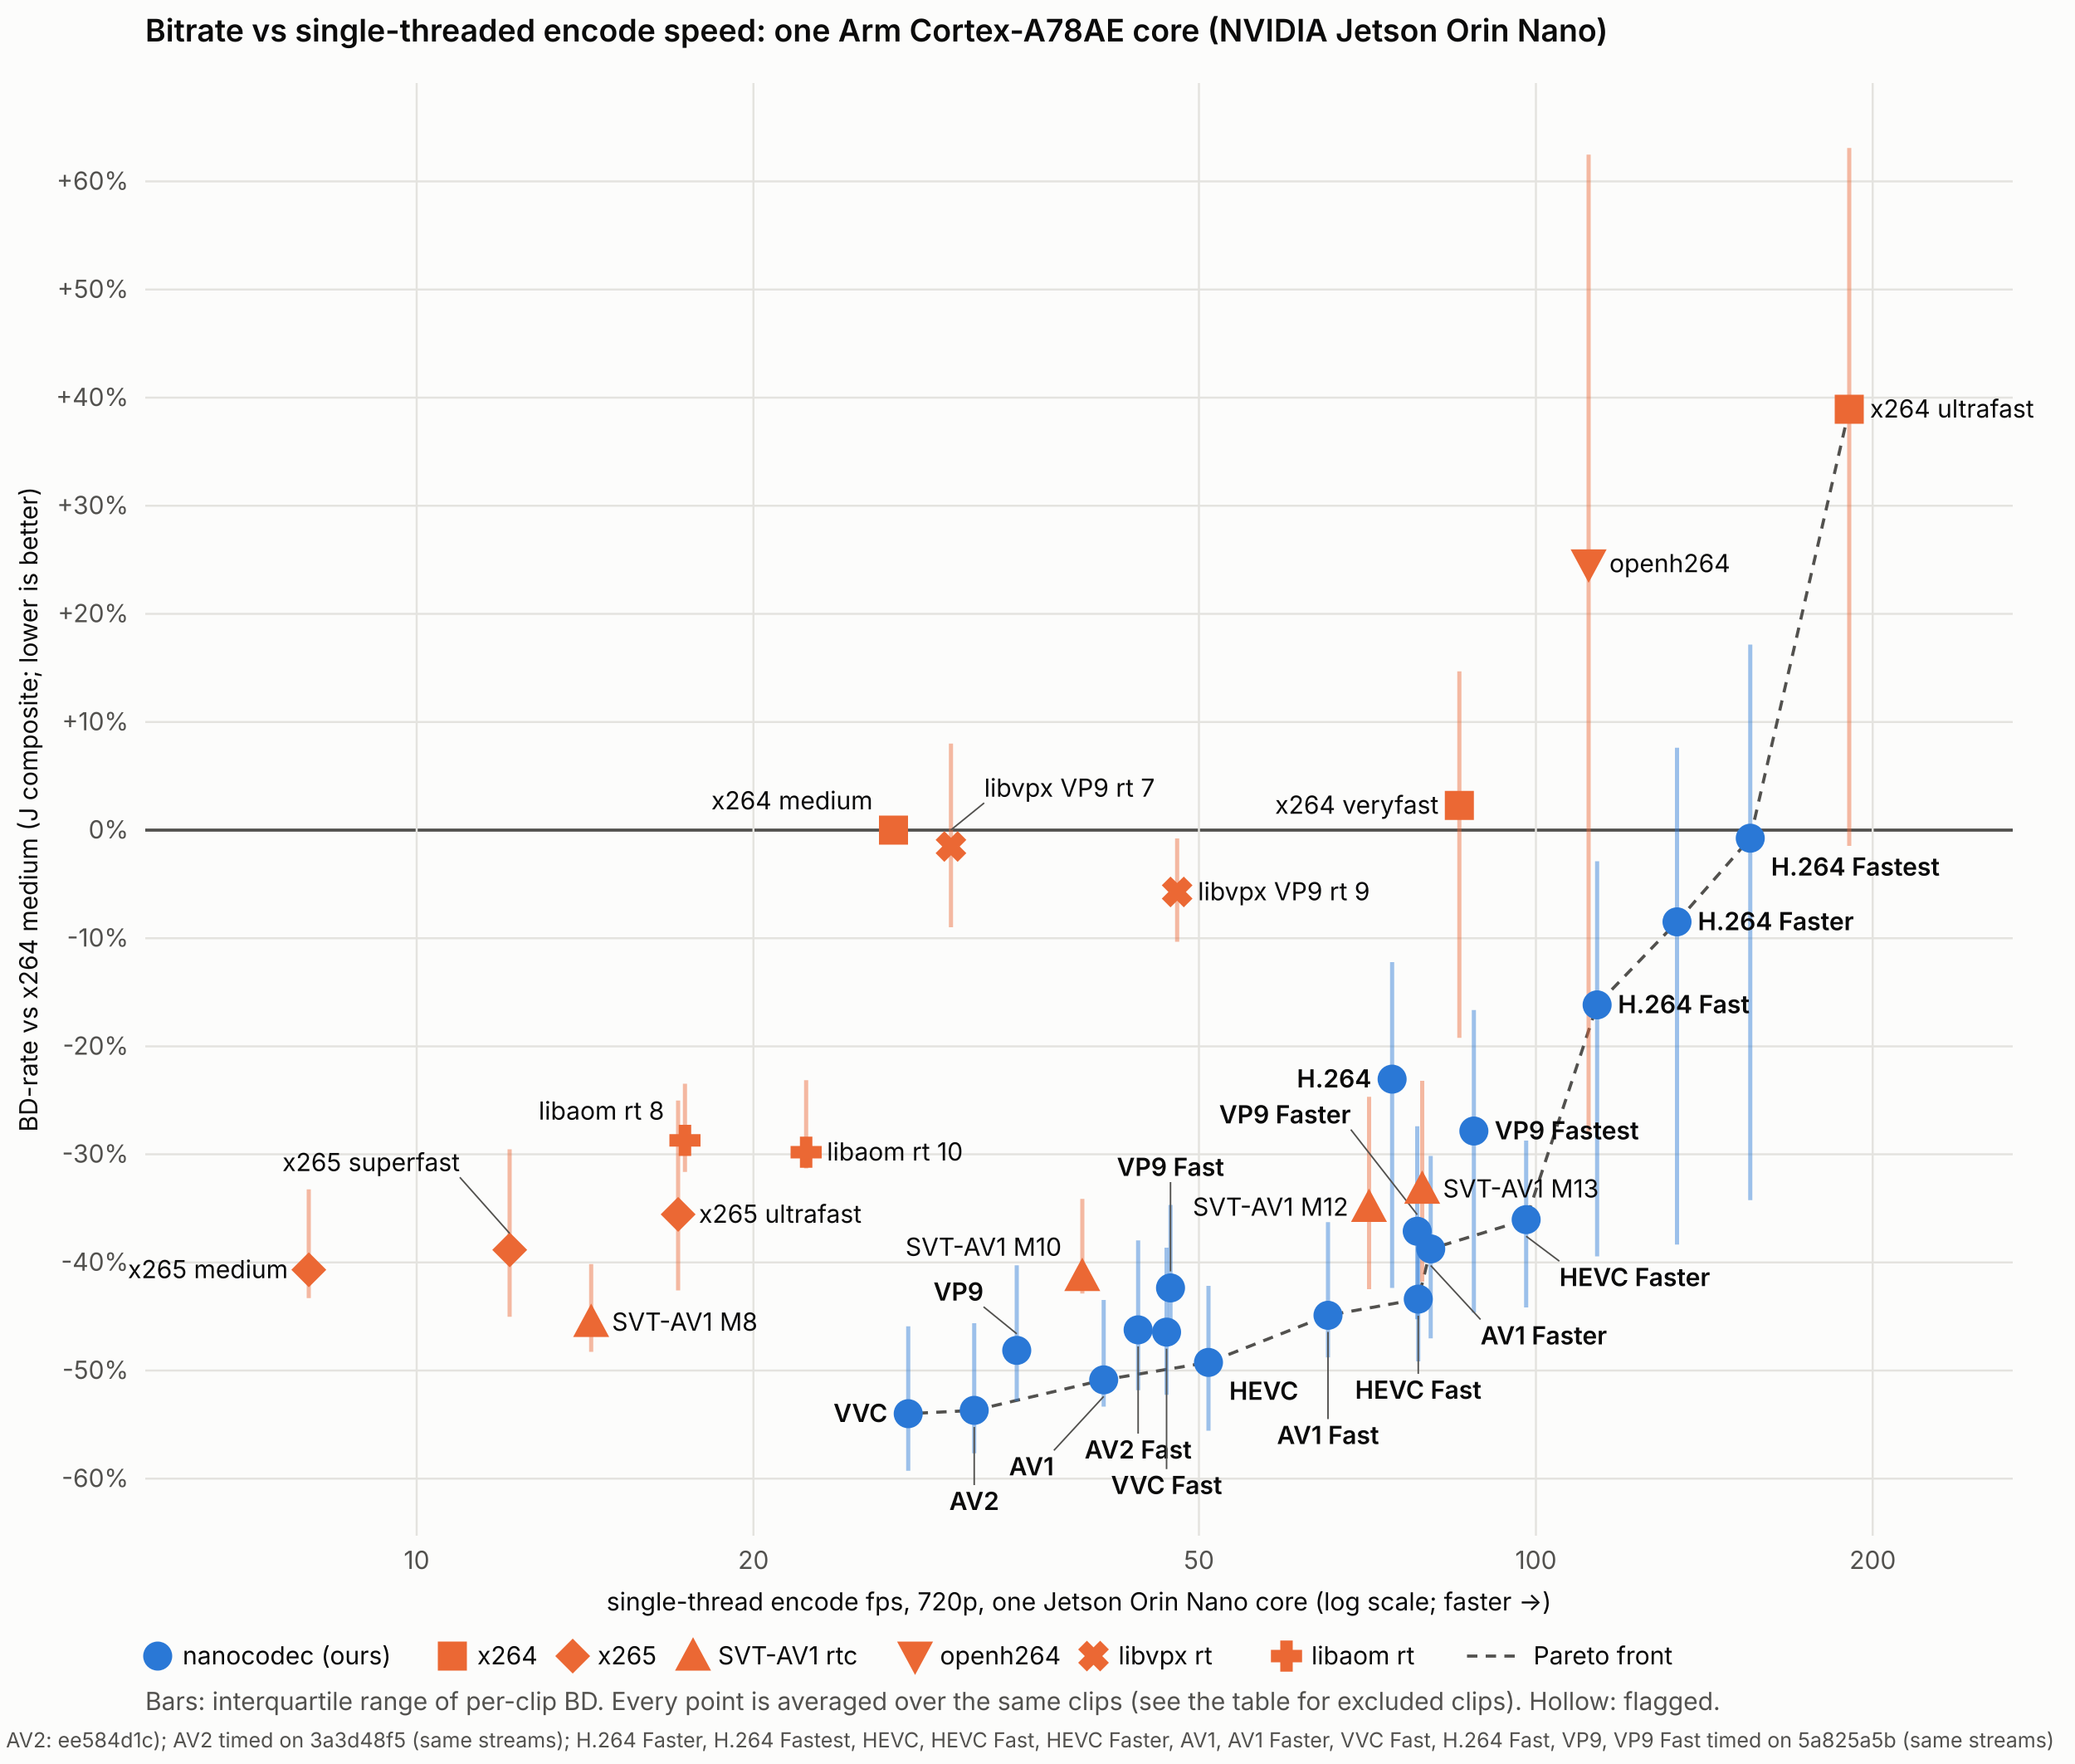
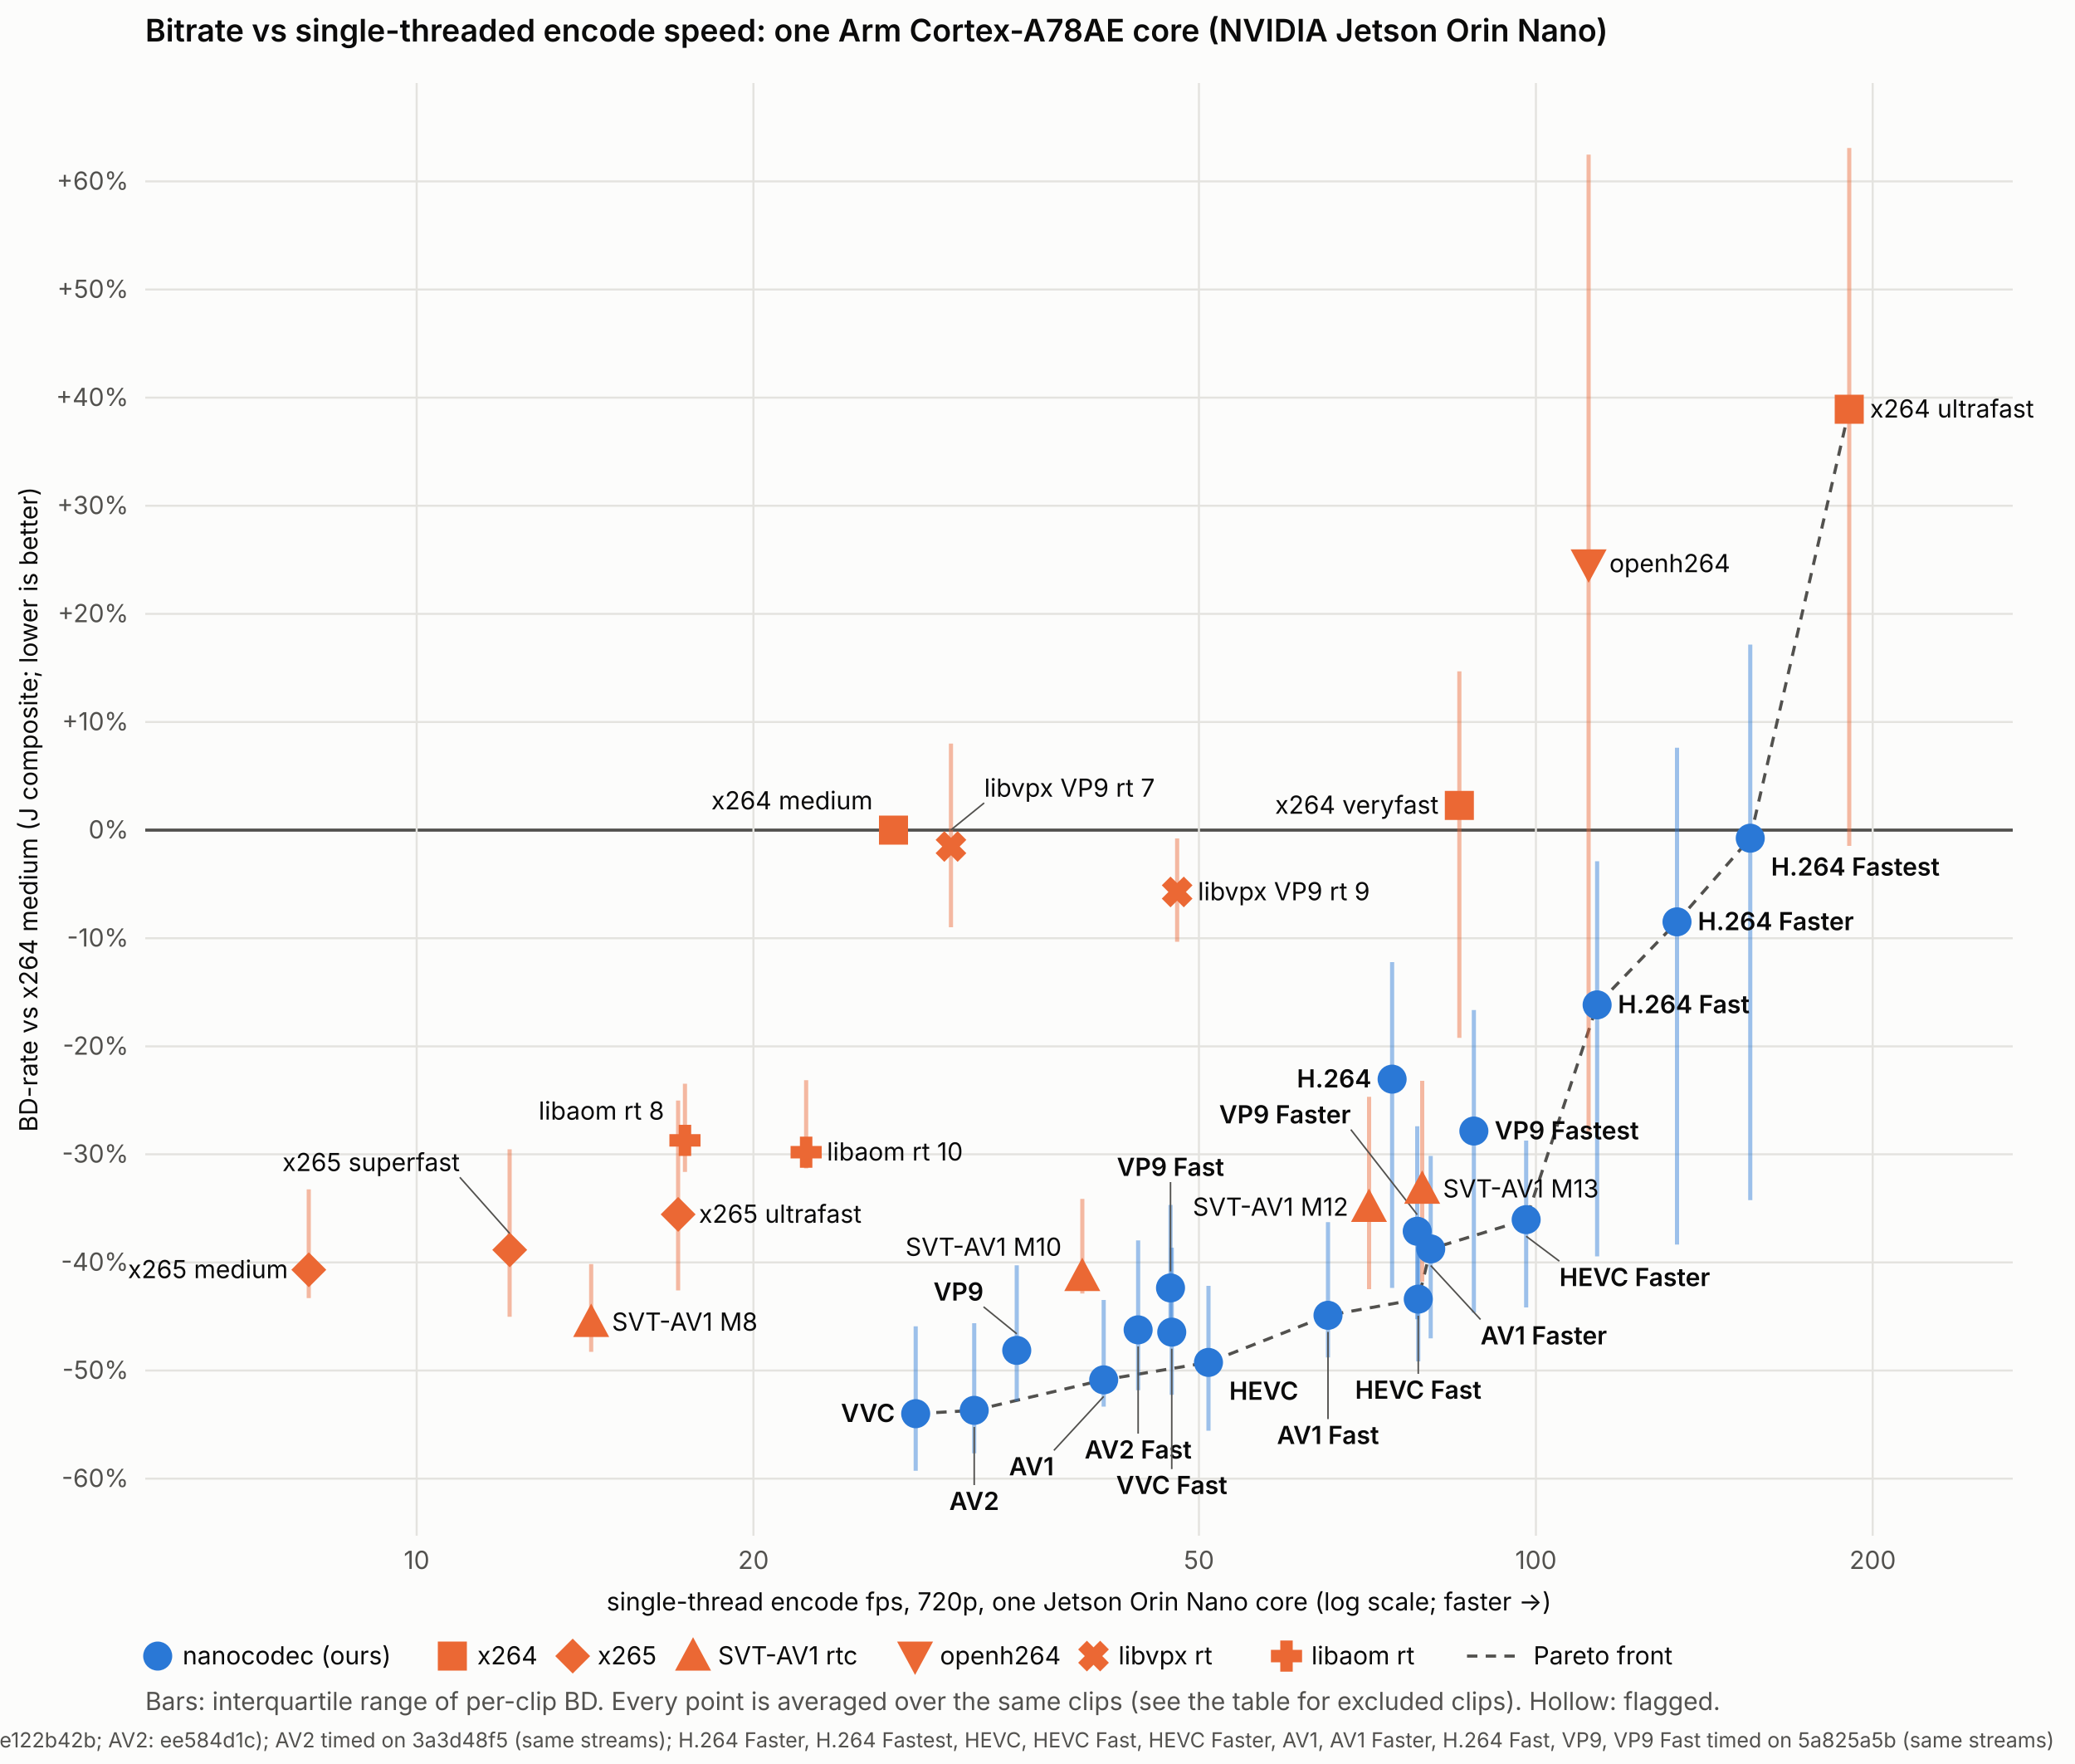
<svg xmlns="http://www.w3.org/2000/svg" viewBox="0 0 1000 850" width="1000" height="850" font-family="system-ui, -apple-system, Segoe UI, sans-serif" font-size="12">
  <rect width="1000" height="850" fill="#fcfcfb" />
  <text x="70" y="20" font-size="15" font-weight="600" fill="#0b0b0b">Bitrate vs single-threaded encode speed: one Arm Cortex-A78AE core (NVIDIA Jetson Orin Nano)</text>
  <text x="70" y="35" fill="#52514e" />
  <line x1="70" x2="970" y1="712.5" y2="712.5" stroke="#e4e3df" stroke-width="1" />
  <text x="62" y="716.5" text-anchor="end" fill="#52514e">-60%</text>
  <line x1="70" x2="970" y1="660.4" y2="660.4" stroke="#e4e3df" stroke-width="1" />
  <text x="62" y="664.4" text-anchor="end" fill="#52514e">-50%</text>
  <line x1="70" x2="970" y1="608.3" y2="608.3" stroke="#e4e3df" stroke-width="1" />
  <text x="62" y="612.3" text-anchor="end" fill="#52514e">-40%</text>
  <line x1="70" x2="970" y1="556.2" y2="556.2" stroke="#e4e3df" stroke-width="1" />
  <text x="62" y="560.2" text-anchor="end" fill="#52514e">-30%</text>
  <line x1="70" x2="970" y1="504.2" y2="504.2" stroke="#e4e3df" stroke-width="1" />
  <text x="62" y="508.2" text-anchor="end" fill="#52514e">-20%</text>
  <line x1="70" x2="970" y1="452.1" y2="452.1" stroke="#e4e3df" stroke-width="1" />
  <text x="62" y="456.1" text-anchor="end" fill="#52514e">-10%</text>
  <line x1="70" x2="970" y1="400.0" y2="400.0" stroke="#52514e" stroke-width="1.5" />
  <text x="62" y="404.0" text-anchor="end" fill="#52514e">0%</text>
  <line x1="70" x2="970" y1="347.9" y2="347.9" stroke="#e4e3df" stroke-width="1" />
  <text x="62" y="351.9" text-anchor="end" fill="#52514e">+10%</text>
  <line x1="70" x2="970" y1="295.8" y2="295.8" stroke="#e4e3df" stroke-width="1" />
  <text x="62" y="299.8" text-anchor="end" fill="#52514e">+20%</text>
  <line x1="70" x2="970" y1="243.7" y2="243.7" stroke="#e4e3df" stroke-width="1" />
  <text x="62" y="247.7" text-anchor="end" fill="#52514e">+30%</text>
  <line x1="70" x2="970" y1="191.6" y2="191.6" stroke="#e4e3df" stroke-width="1" />
  <text x="62" y="195.6" text-anchor="end" fill="#52514e">+40%</text>
  <line x1="70" x2="970" y1="139.5" y2="139.5" stroke="#e4e3df" stroke-width="1" />
  <text x="62" y="143.5" text-anchor="end" fill="#52514e">+50%</text>
  <line x1="70" x2="970" y1="87.4" y2="87.4" stroke="#e4e3df" stroke-width="1" />
  <text x="62" y="91.4" text-anchor="end" fill="#52514e">+60%</text>
  <line x1="200.8" x2="200.8" y1="40" y2="740" stroke="#e4e3df" />
  <text x="200.8" y="756" text-anchor="middle" fill="#52514e">10</text>
  <line x1="363.1" x2="363.1" y1="40" y2="740" stroke="#e4e3df" />
  <text x="363.1" y="756" text-anchor="middle" fill="#52514e">20</text>
  <line x1="577.8" x2="577.8" y1="40" y2="740" stroke="#e4e3df" />
  <text x="577.8" y="756" text-anchor="middle" fill="#52514e">50</text>
  <line x1="740.2" x2="740.2" y1="40" y2="740" stroke="#e4e3df" />
  <text x="740.2" y="756" text-anchor="middle" fill="#52514e">100</text>
  <line x1="902.5" x2="902.5" y1="40" y2="740" stroke="#e4e3df" />
  <text x="902.5" y="756" text-anchor="middle" fill="#52514e">200</text>
  <text x="520.0" y="776" text-anchor="middle" fill="#0b0b0b">single-thread encode fps, 720p, one Jetson Orin Nano core (log scale; faster →)</text>
  <text transform="translate(18,390.0) rotate(-90)" text-anchor="middle" fill="#0b0b0b">BD-rate vs x264 medium (J composite; lower is better)</text>
-   <polyline points="891.2,197.2 843.5,403.9 808.2,444.2 769.7,484.2 735.5,587.7 689.5,601.8 683.5,626.0 640.0,633.8 582.4,656.5 531.9,664.9 469.5,679.6 437.7,681.2" fill="none" stroke="#52514e" stroke-width="1.5" stroke-dasharray="5 4" />
+   <polyline points="891.2,197.2 843.5,403.9 808.2,444.2 769.7,484.2 735.5,587.7 689.5,601.8 683.5,626.0 640.0,633.8 582.4,656.5 531.9,664.9 469.5,679.6 441.3,681.2" fill="none" stroke="#52514e" stroke-width="1.5" stroke-dasharray="5 4" />
  <line x1="430.6" x2="430.6" y1="400.0" y2="400.0" stroke="#eb6834" stroke-opacity="0.45" stroke-width="2" />
  <line x1="670.9" x2="670.9" y1="620.6" y2="463.6" stroke="#2a78d6" stroke-opacity="0.45" stroke-width="2" />
  <line x1="769.7" x2="769.7" y1="605.4" y2="415.0" stroke="#2a78d6" stroke-opacity="0.45" stroke-width="2" />
  <line x1="808.2" x2="808.2" y1="599.7" y2="360.3" stroke="#2a78d6" stroke-opacity="0.45" stroke-width="2" />
  <line x1="843.5" x2="843.5" y1="578.3" y2="310.6" stroke="#2a78d6" stroke-opacity="0.45" stroke-width="2" />
  <line x1="582.4" x2="582.4" y1="689.4" y2="619.6" stroke="#2a78d6" stroke-opacity="0.45" stroke-width="2" />
  <line x1="683.5" x2="683.5" y1="656.0" y2="589.7" stroke="#2a78d6" stroke-opacity="0.45" stroke-width="2" />
  <line x1="735.5" x2="735.5" y1="630.0" y2="549.6" stroke="#2a78d6" stroke-opacity="0.45" stroke-width="2" />
  <line x1="531.9" x2="531.9" y1="677.8" y2="626.4" stroke="#2a78d6" stroke-opacity="0.45" stroke-width="2" />
  <line x1="640.0" x2="640.0" y1="654.1" y2="588.9" stroke="#2a78d6" stroke-opacity="0.45" stroke-width="2" />
  <line x1="689.5" x2="689.5" y1="644.9" y2="557.0" stroke="#2a78d6" stroke-opacity="0.45" stroke-width="2" />
  <line x1="490.0" x2="490.0" y1="675.1" y2="609.7" stroke="#2a78d6" stroke-opacity="0.45" stroke-width="2" />
  <line x1="564.1" x2="564.1" y1="645.4" y2="580.6" stroke="#2a78d6" stroke-opacity="0.45" stroke-width="2" />
  <line x1="683.0" x2="683.0" y1="635.7" y2="542.7" stroke="#2a78d6" stroke-opacity="0.45" stroke-width="2" />
  <line x1="710.3" x2="710.3" y1="632.5" y2="486.7" stroke="#2a78d6" stroke-opacity="0.45" stroke-width="2" />
  <line x1="469.5" x2="469.5" y1="700.3" y2="637.6" stroke="#2a78d6" stroke-opacity="0.45" stroke-width="2" />
  <line x1="548.5" x2="548.5" y1="669.9" y2="597.7" stroke="#2a78d6" stroke-opacity="0.45" stroke-width="2" />
-   <line x1="437.7" x2="437.7" y1="708.7" y2="639.1" stroke="#2a78d6" stroke-opacity="0.45" stroke-width="2" />
-   <line x1="562.2" x2="562.2" y1="672.1" y2="601.2" stroke="#2a78d6" stroke-opacity="0.45" stroke-width="2" />
+   <line x1="441.3" x2="441.3" y1="708.7" y2="639.1" stroke="#2a78d6" stroke-opacity="0.45" stroke-width="2" />
+   <line x1="564.7" x2="564.7" y1="672.1" y2="601.2" stroke="#2a78d6" stroke-opacity="0.45" stroke-width="2" />
  <line x1="765.6" x2="765.6" y1="545.1" y2="74.5" stroke="#eb6834" stroke-opacity="0.45" stroke-width="2" />
  <line x1="891.2" x2="891.2" y1="407.6" y2="71.3" stroke="#eb6834" stroke-opacity="0.45" stroke-width="2" />
  <line x1="703.3" x2="703.3" y1="500.1" y2="323.5" stroke="#eb6834" stroke-opacity="0.45" stroke-width="2" />
  <line x1="326.8" x2="326.8" y1="621.8" y2="530.3" stroke="#eb6834" stroke-opacity="0.45" stroke-width="2" />
  <line x1="245.6" x2="245.6" y1="634.5" y2="553.8" stroke="#eb6834" stroke-opacity="0.45" stroke-width="2" />
  <line x1="148.8" x2="148.8" y1="625.5" y2="573.1" stroke="#eb6834" stroke-opacity="0.45" stroke-width="2" />
  <line x1="284.9" x2="284.9" y1="651.4" y2="609.1" stroke="#eb6834" stroke-opacity="0.45" stroke-width="2" />
  <line x1="521.6" x2="521.6" y1="623.3" y2="577.7" stroke="#eb6834" stroke-opacity="0.45" stroke-width="2" />
  <line x1="659.8" x2="659.8" y1="621.2" y2="528.5" stroke="#eb6834" stroke-opacity="0.45" stroke-width="2" />
  <line x1="685.4" x2="685.4" y1="617.6" y2="520.8" stroke="#eb6834" stroke-opacity="0.45" stroke-width="2" />
  <line x1="458.3" x2="458.3" y1="446.8" y2="358.3" stroke="#eb6834" stroke-opacity="0.45" stroke-width="2" />
  <line x1="567.3" x2="567.3" y1="453.8" y2="404.0" stroke="#eb6834" stroke-opacity="0.45" stroke-width="2" />
  <line x1="330.1" x2="330.1" y1="564.7" y2="522.2" stroke="#eb6834" stroke-opacity="0.45" stroke-width="2" />
  <line x1="388.5" x2="388.5" y1="563.0" y2="520.5" stroke="#eb6834" stroke-opacity="0.45" stroke-width="2" />
  <g>
    <rect x="424.6" y="394.0" width="12" height="12" fill="#eb6834" stroke="#eb6834" stroke-width="2" />
  </g>
  <text x="420.6" y="390.0" text-anchor="end" fill="#0b0b0b">x264 medium</text>
  <g>
    <circle cx="670.9" cy="520.0" r="6" fill="#2a78d6" stroke="#2a78d6" stroke-width="2" />
  </g>
  <text x="660.9" y="524.0" text-anchor="end" fill="#0b0b0b" font-weight="600">H.264</text>
  <g>
    <circle cx="769.7" cy="484.2" r="6" fill="#2a78d6" stroke="#2a78d6" stroke-width="2" />
  </g>
  <text x="779.7" y="488.2" text-anchor="start" fill="#0b0b0b" font-weight="600">H.264 Fast</text>
  <g>
    <circle cx="808.2" cy="444.2" r="6" fill="#2a78d6" stroke="#2a78d6" stroke-width="2" />
  </g>
  <text x="818.2" y="448.2" text-anchor="start" fill="#0b0b0b" font-weight="600">H.264 Faster</text>
  <g>
    <circle cx="843.5" cy="403.9" r="6" fill="#2a78d6" stroke="#2a78d6" stroke-width="2" />
  </g>
  <text x="853.5" y="421.9" text-anchor="start" fill="#0b0b0b" font-weight="600">H.264 Fastest</text>
  <g>
    <circle cx="582.4" cy="656.5" r="6" fill="#2a78d6" stroke="#2a78d6" stroke-width="2" />
  </g>
  <text x="592.4" y="674.5" text-anchor="start" fill="#0b0b0b" font-weight="600">HEVC</text>
  <g>
    <circle cx="683.5" cy="626.0" r="6" fill="#2a78d6" stroke="#2a78d6" stroke-width="2" />
  </g>
  <line x1="683.5" y1="634.0" x2="683.5" y2="662.0" stroke="#52514e" stroke-width="0.75" />
  <text x="683.5" y="674.0" text-anchor="middle" fill="#0b0b0b" font-weight="600">HEVC Fast</text>
  <g>
    <circle cx="735.5" cy="587.7" r="6" fill="#2a78d6" stroke="#2a78d6" stroke-width="2" />
  </g>
  <line x1="735.5" y1="595.7" x2="751.5" y2="607.7" stroke="#52514e" stroke-width="0.75" />
  <text x="751.5" y="619.7" text-anchor="start" fill="#0b0b0b" font-weight="600">HEVC Faster</text>
  <g>
    <circle cx="531.9" cy="664.9" r="6" fill="#2a78d6" stroke="#2a78d6" stroke-width="2" />
  </g>
  <line x1="531.9" y1="672.9" x2="507.9" y2="698.9" stroke="#52514e" stroke-width="0.75" />
  <text x="507.9" y="710.9" text-anchor="end" fill="#0b0b0b" font-weight="600">AV1</text>
  <g>
    <circle cx="640.0" cy="633.8" r="6" fill="#2a78d6" stroke="#2a78d6" stroke-width="2" />
  </g>
  <line x1="640.0" y1="641.8" x2="640.0" y2="683.8" stroke="#52514e" stroke-width="0.75" />
  <text x="640.0" y="695.8" text-anchor="middle" fill="#0b0b0b" font-weight="600">AV1 Fast</text>
  <g>
    <circle cx="689.5" cy="601.8" r="6" fill="#2a78d6" stroke="#2a78d6" stroke-width="2" />
  </g>
  <line x1="689.5" y1="609.8" x2="713.5" y2="635.8" stroke="#52514e" stroke-width="0.75" />
  <text x="713.5" y="647.8" text-anchor="start" fill="#0b0b0b" font-weight="600">AV1 Faster</text>
  <g>
    <circle cx="490.0" cy="650.7" r="6" fill="#2a78d6" stroke="#2a78d6" stroke-width="2" />
  </g>
  <line x1="490.0" y1="642.7" x2="474.0" y2="629.7" stroke="#52514e" stroke-width="0.75" />
  <text x="474.0" y="626.7" text-anchor="end" fill="#0b0b0b" font-weight="600">VP9</text>
  <g>
    <circle cx="564.1" cy="620.6" r="6" fill="#2a78d6" stroke="#2a78d6" stroke-width="2" />
  </g>
  <line x1="564.1" y1="612.6" x2="564.1" y2="569.6" stroke="#52514e" stroke-width="0.75" />
  <text x="564.1" y="566.6" text-anchor="middle" fill="#0b0b0b" font-weight="600">VP9 Fast</text>
  <g>
    <circle cx="683.0" cy="593.3" r="6" fill="#2a78d6" stroke="#2a78d6" stroke-width="2" />
  </g>
  <line x1="683.0" y1="585.3" x2="651.0" y2="544.3" stroke="#52514e" stroke-width="0.75" />
  <text x="651.0" y="541.3" text-anchor="end" fill="#0b0b0b" font-weight="600">VP9 Faster</text>
  <g>
    <circle cx="710.3" cy="545.0" r="6" fill="#2a78d6" stroke="#2a78d6" stroke-width="2" />
  </g>
  <text x="720.3" y="549.0" text-anchor="start" fill="#0b0b0b" font-weight="600">VP9 Fastest</text>
  <g>
    <circle cx="469.5" cy="679.6" r="6" fill="#2a78d6" stroke="#2a78d6" stroke-width="2" />
  </g>
  <line x1="469.5" y1="687.6" x2="469.5" y2="715.6" stroke="#52514e" stroke-width="0.75" />
  <text x="469.5" y="727.6" text-anchor="middle" fill="#0b0b0b" font-weight="600">AV2</text>
  <g>
    <circle cx="548.5" cy="640.8" r="6" fill="#2a78d6" stroke="#2a78d6" stroke-width="2" />
  </g>
  <line x1="548.5" y1="648.8" x2="548.5" y2="690.8" stroke="#52514e" stroke-width="0.75" />
  <text x="548.5" y="702.8" text-anchor="middle" fill="#0b0b0b" font-weight="600">AV2 Fast</text>
  <g>
-     <circle cx="437.7" cy="681.2" r="6" fill="#2a78d6" stroke="#2a78d6" stroke-width="2" />
-   </g>
-   <text x="427.7" y="685.2" text-anchor="end" fill="#0b0b0b" font-weight="600">VVC</text>
-   <g>
-     <circle cx="562.2" cy="641.9" r="6" fill="#2a78d6" stroke="#2a78d6" stroke-width="2" />
-   </g>
-   <line x1="562.2" y1="649.9" x2="562.2" y2="707.9" stroke="#52514e" stroke-width="0.75" />
-   <text x="562.2" y="719.9" text-anchor="middle" fill="#0b0b0b" font-weight="600">VVC Fast</text>
+     <circle cx="441.3" cy="681.2" r="6" fill="#2a78d6" stroke="#2a78d6" stroke-width="2" />
+   </g>
+   <text x="431.3" y="685.2" text-anchor="end" fill="#0b0b0b" font-weight="600">VVC</text>
+   <g>
+     <circle cx="564.7" cy="641.9" r="6" fill="#2a78d6" stroke="#2a78d6" stroke-width="2" />
+   </g>
+   <line x1="564.7" y1="649.9" x2="564.7" y2="707.9" stroke="#52514e" stroke-width="0.75" />
+   <text x="564.7" y="719.9" text-anchor="middle" fill="#0b0b0b" font-weight="600">VVC Fast</text>
  <g>
    <polygon points="765.601,278.728 772.601,265.728 758.601,265.728" fill="#eb6834" stroke="#eb6834" stroke-width="2" />
  </g>
  <text x="775.6" y="275.7" text-anchor="start" fill="#0b0b0b">openh264</text>
  <g>
    <rect x="885.2" y="191.2" width="12" height="12" fill="#eb6834" stroke="#eb6834" stroke-width="2" />
  </g>
  <text x="901.2" y="201.2" text-anchor="start" fill="#0b0b0b">x264 ultrafast</text>
  <g>
    <rect x="697.3" y="382.1" width="12" height="12" fill="#eb6834" stroke="#eb6834" stroke-width="2" />
  </g>
  <text x="693.3" y="392.1" text-anchor="end" fill="#0b0b0b">x264 veryfast</text>
  <g>
    <polygon points="326.811,578.163 333.811,585.163 326.811,592.163 319.811,585.163" fill="#eb6834" stroke="#eb6834" stroke-width="2" />
  </g>
  <text x="336.8" y="589.2" text-anchor="start" fill="#0b0b0b">x265 ultrafast</text>
  <g>
    <polygon points="245.647,595.274 252.647,602.274 245.647,609.274 238.647,602.274" fill="#eb6834" stroke="#eb6834" stroke-width="2" />
  </g>
  <line x1="245.6" y1="594.3" x2="221.6" y2="567.3" stroke="#52514e" stroke-width="0.75" />
  <text x="221.6" y="564.3" text-anchor="end" fill="#0b0b0b">x265 superfast</text>
  <g>
    <polygon points="148.821,604.859 155.821,611.859 148.821,618.859 141.821,611.859" fill="#eb6834" stroke="#eb6834" stroke-width="2" />
  </g>
  <text x="138.8" y="615.9" text-anchor="end" fill="#0b0b0b">x265 medium</text>
  <g>
    <polygon points="284.896,630.234 291.896,643.234 277.896,643.234" fill="#eb6834" stroke="#eb6834" stroke-width="2" />
  </g>
  <text x="294.9" y="641.2" text-anchor="start" fill="#0b0b0b">SVT-AV1 M8</text>
  <g>
    <polygon points="521.574,608.103 528.574,621.103 514.574,621.103" fill="#eb6834" stroke="#eb6834" stroke-width="2" />
  </g>
  <text x="511.6" y="605.1" text-anchor="end" fill="#0b0b0b">SVT-AV1 M10</text>
  <g>
    <polygon points="659.751,574.812 666.751,587.812 652.751,587.812" fill="#eb6834" stroke="#eb6834" stroke-width="2" />
  </g>
  <text x="649.8" y="585.8" text-anchor="end" fill="#0b0b0b">SVT-AV1 M12</text>
  <g>
    <polygon points="685.389,566.044 692.389,579.044 678.389,579.044" fill="#eb6834" stroke="#eb6834" stroke-width="2" />
  </g>
  <text x="695.4" y="577.0" text-anchor="start" fill="#0b0b0b">SVT-AV1 M13</text>
  <g>
    <polygon points="461.5,401.2 465.0,404.7 461.8,407.9 465.0,411.1 461.5,414.6 458.3,411.4 455.1,414.6 451.6,411.1 454.8,407.9 451.6,404.7 455.1,401.2 458.3,404.4" fill="#eb6834" stroke="#eb6834" stroke-width="1" />
  </g>
  <line x1="458.3" y1="399.9" x2="474.3" y2="386.9" stroke="#52514e" stroke-width="0.75" />
  <text x="474.3" y="383.9" text-anchor="start" fill="#0b0b0b">libvpx VP9 rt 7</text>
  <g>
    <polygon points="570.5,423.1 574.0,426.6 570.8,429.8 574.0,433.0 570.5,436.5 567.3,433.3 564.1,436.5 560.6,433.0 563.8,429.8 560.6,426.6 564.1,423.1 567.3,426.2" fill="#eb6834" stroke="#eb6834" stroke-width="1" />
  </g>
  <text x="577.3" y="433.8" text-anchor="start" fill="#0b0b0b">libvpx VP9 rt 9</text>
  <g>
    <polygon points="327.6,542.5 332.6,542.5 332.6,547.0 337.1,547.0 337.1,552.0 332.6,552.0 332.6,556.5 327.6,556.5 327.6,552.0 323.1,552.0 323.1,547.0 327.6,547.0" fill="#eb6834" stroke="#eb6834" stroke-width="1" />
  </g>
  <text x="320.1" y="539.5" text-anchor="end" fill="#0b0b0b">libaom rt 8</text>
  <g>
    <polygon points="386.0,548.2 391.0,548.2 391.0,552.7 395.5,552.7 395.5,557.7 391.0,557.7 391.0,562.2 386.0,562.2 386.0,557.7 381.5,557.7 381.5,552.7 386.0,552.7" fill="#eb6834" stroke="#eb6834" stroke-width="1" />
  </g>
  <text x="398.5" y="559.2" text-anchor="start" fill="#0b0b0b">libaom rt 10</text>
  <circle cx="76.0" cy="798.0" r="6" fill="#2a78d6" stroke="#2a78d6" stroke-width="2" />
  <text x="88" y="802" fill="#0b0b0b">nanocodec (ours)</text>
  <rect x="212.0" y="792.0" width="12" height="12" fill="#eb6834" stroke="#eb6834" stroke-width="2" />
  <text x="230" y="802" fill="#0b0b0b">x264</text>
  <polygon points="276,791 283,798 276,805 269,798" fill="#eb6834" stroke="#eb6834" stroke-width="2" />
  <text x="288" y="802" fill="#0b0b0b">x265</text>
  <polygon points="334,791 341,804 327,804" fill="#eb6834" stroke="#eb6834" stroke-width="2" />
  <text x="346" y="802" fill="#0b0b0b">SVT-AV1 rtc</text>
  <polygon points="441,805 448,792 434,792" fill="#eb6834" stroke="#eb6834" stroke-width="2" />
  <text x="453" y="802" fill="#0b0b0b">openh264</text>
  <polygon points="530.2,791.3 533.7,794.8 530.5,798.0 533.7,801.2 530.2,804.7 527.0,801.5 523.8,804.7 520.3,801.2 523.5,798.0 520.3,794.8 523.8,791.3 527.0,794.5" fill="#eb6834" stroke="#eb6834" stroke-width="1" />
  <text x="539" y="802" fill="#0b0b0b">libvpx rt</text>
  <polygon points="617.5,791.0 622.5,791.0 622.5,795.5 627.0,795.5 627.0,800.5 622.5,800.5 622.5,805.0 617.5,805.0 617.5,800.5 613.0,800.5 613.0,795.5 617.5,795.5" fill="#eb6834" stroke="#eb6834" stroke-width="1" />
  <text x="632" y="802" fill="#0b0b0b">libaom rt</text>
  <line x1="707" x2="733" y1="798" y2="798" stroke="#52514e" stroke-width="1.5" stroke-dasharray="5 4" />
  <text x="739" y="802" fill="#0b0b0b">Pareto front</text>
  <text x="70" y="824" fill="#52514e">Bars: interquartile range of per-clip BD. Every point is averaged over the same clips (see the table for excluded clips). Hollow: flagged.</text>
-   <text x="990" y="842" font-size="10" text-anchor="end" fill="#52514e">Updated 2026-11-13, build 730e4e16 (H.264: 399e5c44; VP9 Faster, VP9 Fastest: 7abbc815; H.264 Fast, VP9, VP9 Fast: 7eb909e8; VVC: 8d1a6af4; AV2 Fast: a566db89; AV1 Fast: de63c65f; H.264 Faster, HEVC, HEVC Fast, AV1, VVC Fast, AV1 Faster, HEVC Faster, H.264 Fastest: e122b42b; AV2: ee584d1c); AV2 timed on 3a3d48f5 (same streams); H.264 Faster, H.264 Fastest, HEVC, HEVC Fast, HEVC Faster, AV1, AV1 Faster, VVC Fast, H.264 Fast, VP9, VP9 Fast timed on 5a825a5b (same streams)</text>
+   <text x="990" y="842" font-size="10" text-anchor="end" fill="#52514e">Updated 2026-11-13, build 730e4e16 (H.264: 399e5c44; VP9 Faster, VP9 Fastest: 7abbc815; H.264 Fast, VP9, VP9 Fast: 7eb909e8; AV2 Fast: a566db89; VVC, VVC Fast: cba4292f; AV1 Fast: de63c65f; H.264 Faster, HEVC, HEVC Fast, AV1, AV1 Faster, HEVC Faster, H.264 Fastest: e122b42b; AV2: ee584d1c); AV2 timed on 3a3d48f5 (same streams); H.264 Faster, H.264 Fastest, HEVC, HEVC Fast, HEVC Faster, AV1, AV1 Faster, H.264 Fast, VP9, VP9 Fast timed on 5a825a5b (same streams)</text>
</svg>
